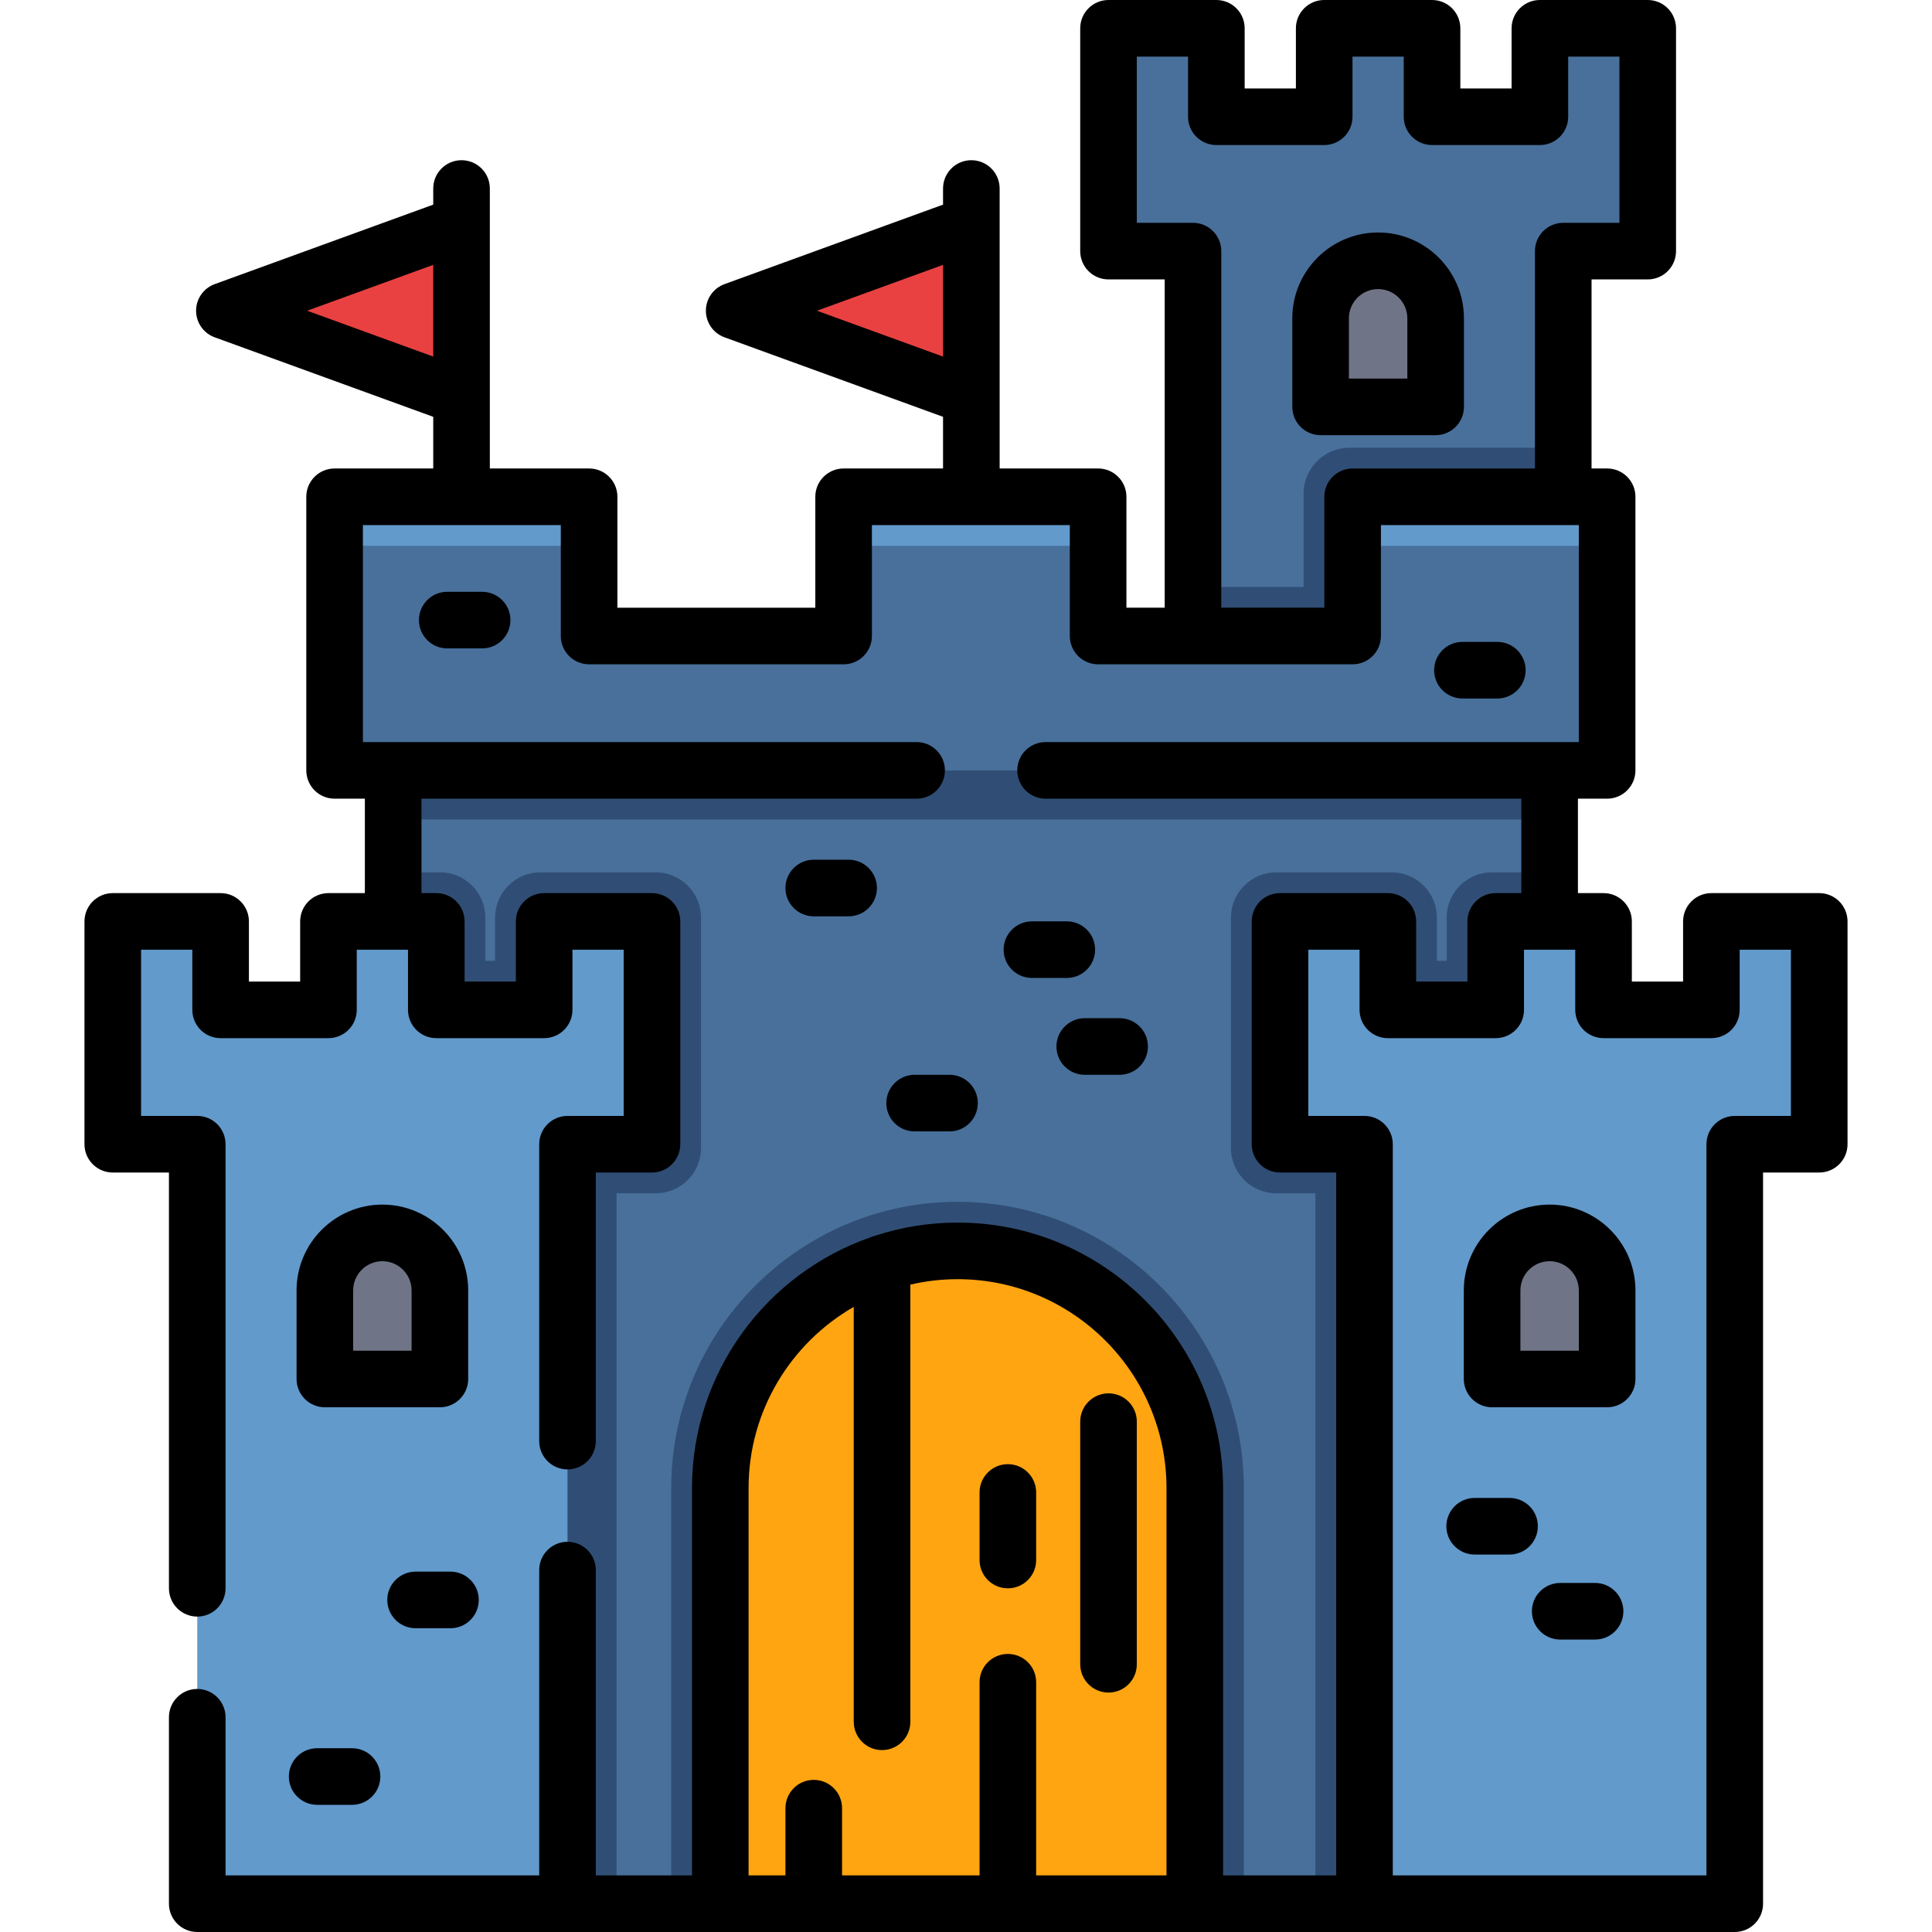
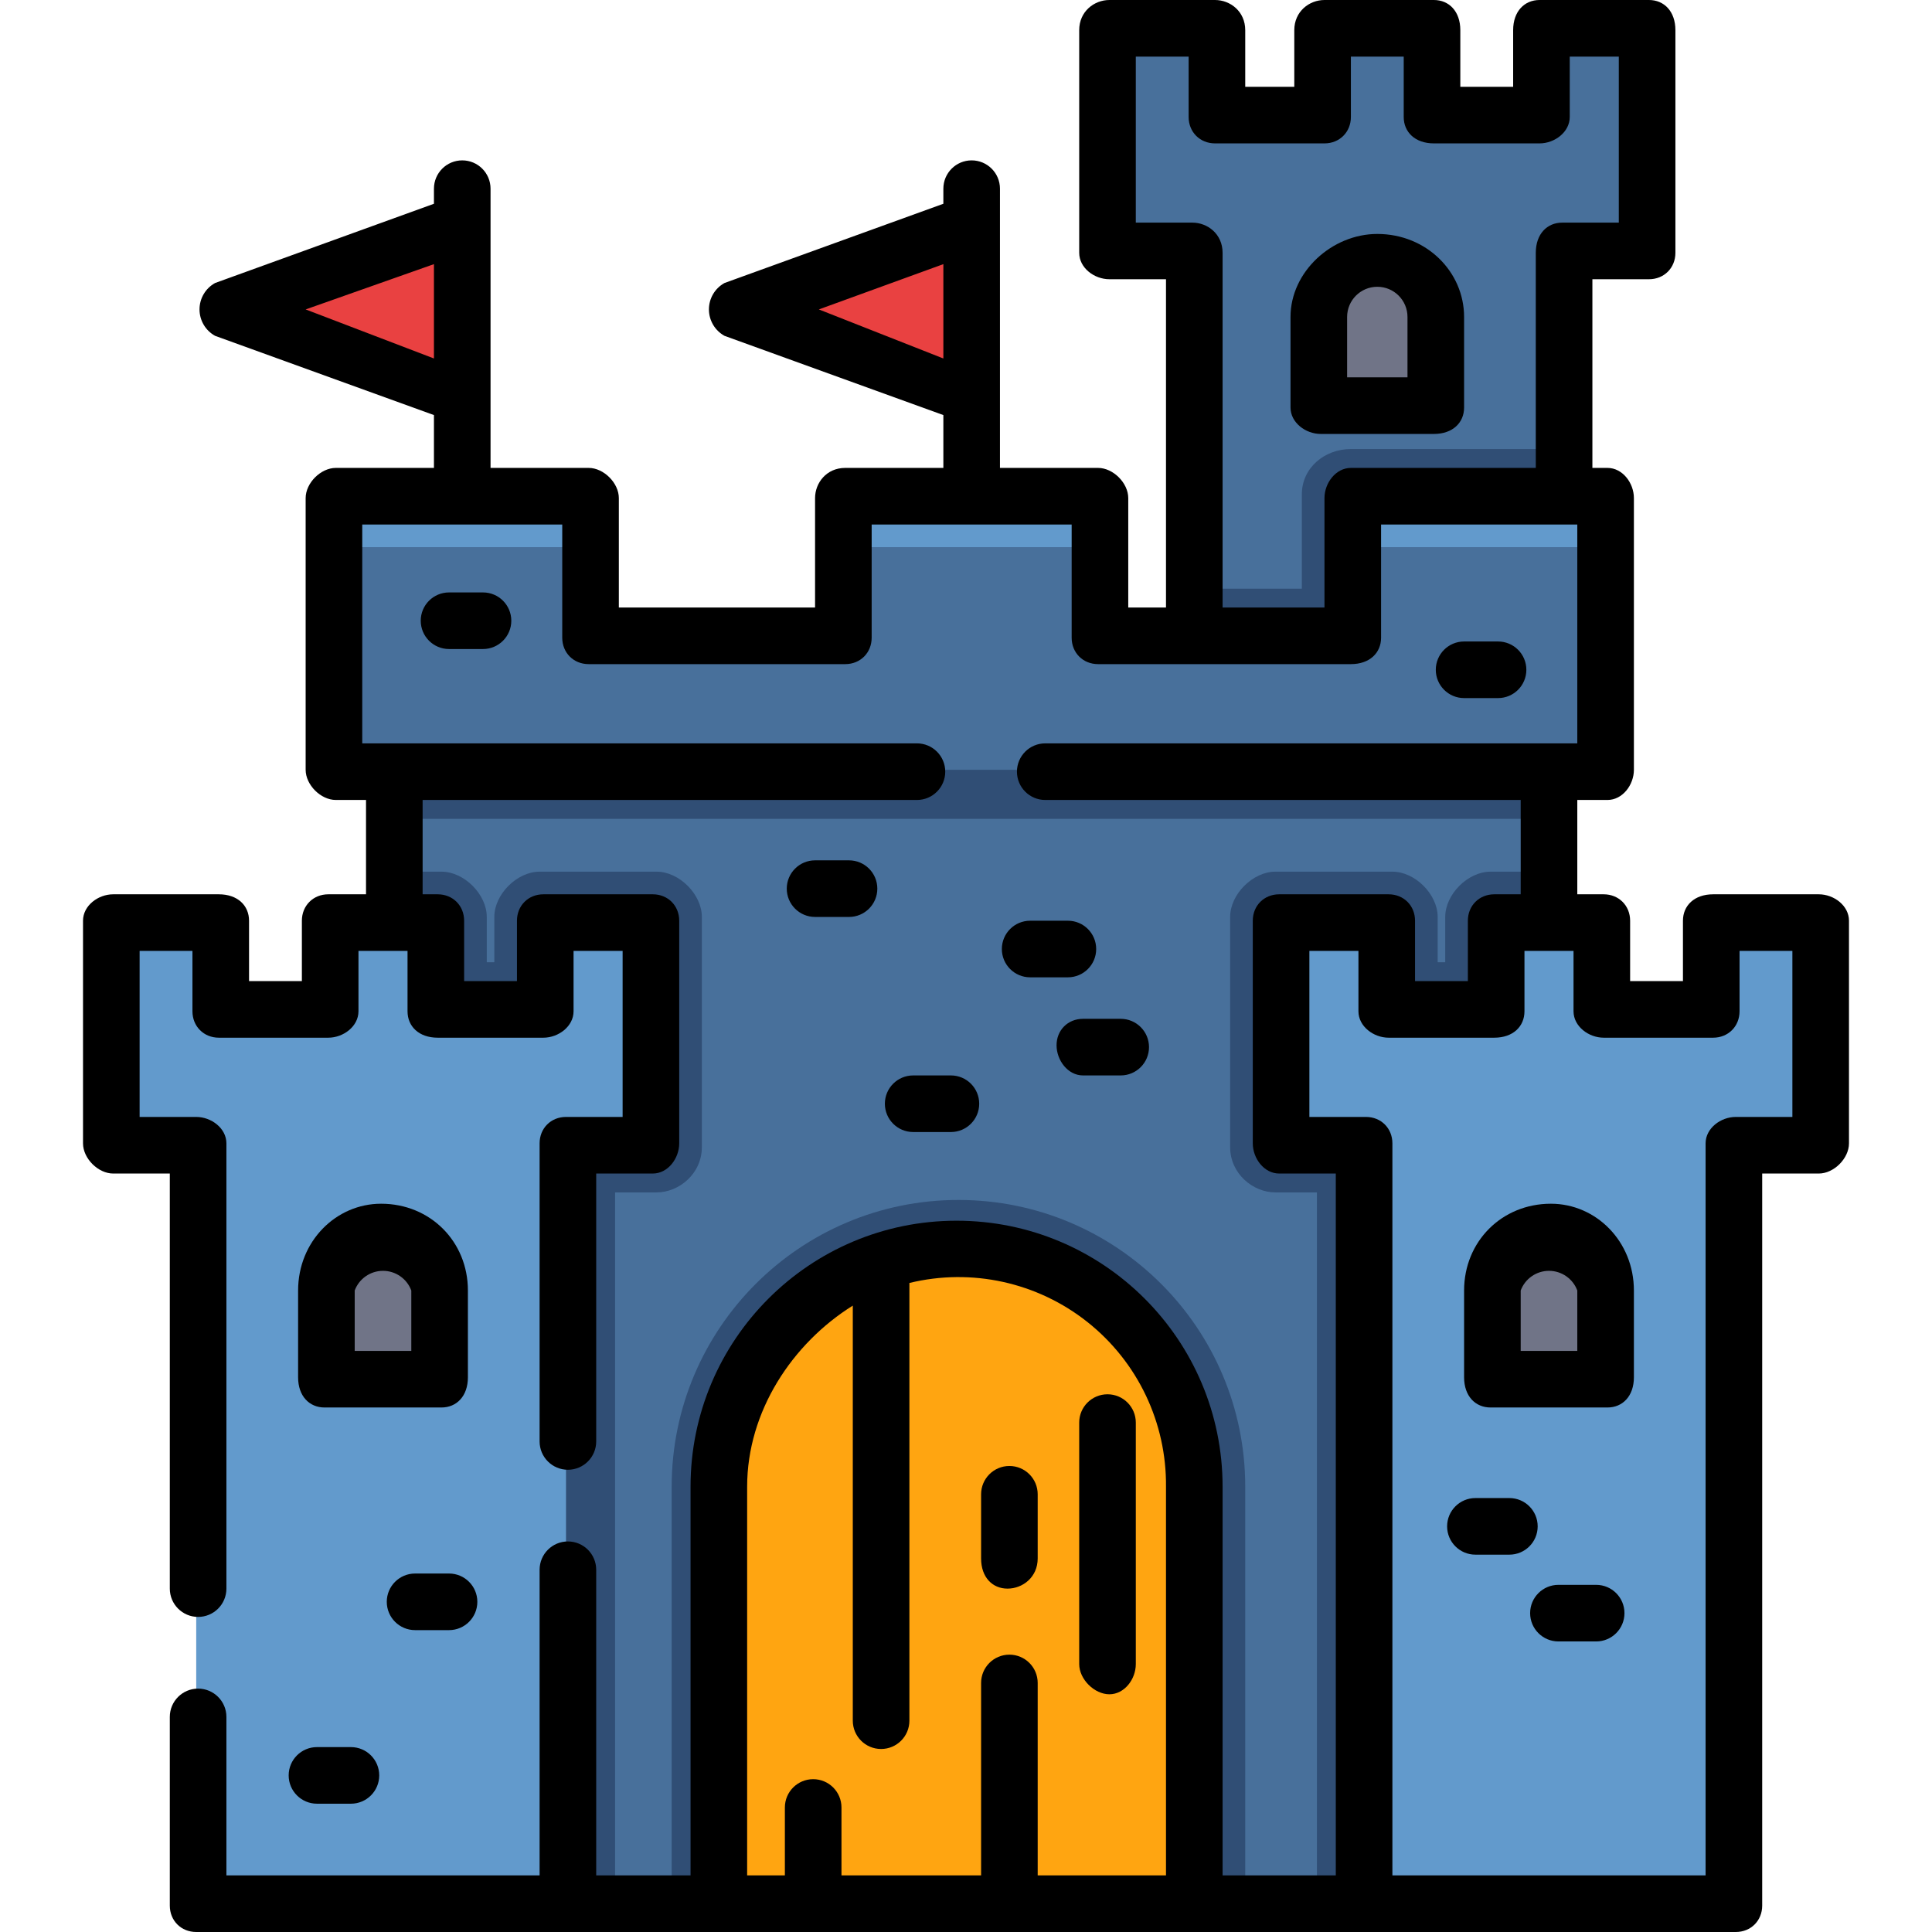
- <svg xmlns="http://www.w3.org/2000/svg" version="1.1" id="Layer_1" x="0px" y="0px" viewBox="0 0 512 512" style="enable-background:new 0 0 24 24;" xml:space="preserve" width="24" height="24">
-   <g id="XMLID_457_">
-     <g id="XMLID_3287_">
-       <g id="XMLID_1374_">
-         <g id="XMLID_4340_">
-           <g id="XMLID_3670_">
-             <g id="XMLID_3671_">
-               <polygon id="XMLID_3672_" style="fill:#48709B;" points="436.66,7.5 436.66,66.55 414.28,66.55 414.28,177.61 316.16,177.61         316.16,66.55 293.77,66.55 293.77,7.5 322.35,7.5 322.35,30.94 350.93,30.94 350.93,7.5 379.51,7.5 379.51,30.94         408.09,30.94 408.09,7.5       " />
-             </g>
-           </g>
-         </g>
-         <path id="XMLID_3035_" style="fill:#304E75;" d="M414.28,118.65v58.96h-98.12v-22.06h29.3v-24.705     c0-6.735,5.46-12.195,12.195-12.195H414.28z" />
-         <g id="XMLID_2622_">
-           <path id="XMLID_2624_" style="fill:#707487;" d="M380.459,107.825h-30.485V84.355c0-8.418,6.824-15.242,15.242-15.242h0      c8.418,0,15.242,6.824,15.242,15.242V107.825z" />
-         </g>
-         <g id="XMLID_4254_">
-           <rect id="XMLID_3050_" x="104.19" y="184.47" style="fill:#48709B;" width="306.48" height="320.03" />
-           <path id="XMLID_3038_" style="fill:#304E75;" d="M185.78,243.18v61.05c0,6.63-5.37,12-12,12H163.4V504.5h-59.21V231.18h12.43      c6.63,0,12,5.38,12,12v11.44h2.58v-11.44c0-6.62,5.38-12,12-12h30.58C180.41,231.18,185.78,236.56,185.78,243.18z" />
-           <path id="XMLID_3032_" style="fill:#304E75;" d="M410.67,231.18V504.5H348.6V316.23h-10.38c-6.63,0-12-5.37-12-12v-61.05      c0-6.62,5.37-12,12-12h30.58c6.62,0,12,5.38,12,12v11.44h2.58v-11.44c0-6.62,5.37-12,12-12H410.67z" />
-           <rect id="XMLID_2221_" x="104.19" y="184.47" style="fill:#304E75;" width="306.48" height="32.69" />
-           <path id="XMLID_3034_" style="fill:#304E75;" d="M329.63,394.37V504.5H177.88V394.37c0-41.84,34.04-75.88,75.88-75.88      C295.59,318.49,329.63,352.53,329.63,394.37z" />
-           <path id="XMLID_3890_" style="fill:#FFA511;" d="M316.631,504.5H190.883V394.369c0-34.725,28.15-62.874,62.874-62.874h0      c34.725,0,62.874,28.15,62.874,62.874V504.5z" />
-           <g id="XMLID_2523_">
-             <polygon id="XMLID_3252_" style="fill:#629ACC;" points="144.203,267.622 115.624,267.622 115.624,244.185 87.044,244.185        87.044,267.622 58.465,267.622 58.465,244.185 29.886,244.185 29.886,303.233 52.273,303.233 52.273,504.5 150.395,504.5        150.395,303.233 172.782,303.233 172.782,244.185 144.203,244.185      " />
-             <polygon id="XMLID_3346_" style="fill:#629ACC;" points="482.114,244.185 453.535,244.185 453.535,267.622 424.956,267.622        424.956,244.185 396.376,244.185 396.376,267.622 367.797,267.622 367.797,244.185 339.218,244.185 339.218,303.233        361.605,303.233 361.605,504.5 459.727,504.5 459.727,303.233 482.114,303.233      " />
-           </g>
-           <g id="XMLID_3800_">
-             <path id="XMLID_3659_" style="fill:#707487;" d="M425.908,365.443h-30.485v-23.469c0-8.418,6.824-15.242,15.242-15.242h0       c8.418,0,15.242,6.824,15.242,15.242V365.443z" />
-           </g>
-           <g id="XMLID_3818_">
-             <path id="XMLID_3820_" style="fill:#707487;" d="M116.576,365.443H86.092v-23.469c0-8.418,6.824-15.242,15.242-15.242h0       c8.418,0,15.242,6.824,15.242,15.242V365.443z" />
-           </g>
-           <polygon id="XMLID_4223_" style="fill:#48709B;" points="425.908,204.158 425.908,131.652 358.461,131.652 358.461,168.547       291.014,168.547 291.014,131.652 223.567,131.652 223.567,168.547 156.12,168.547 156.12,131.652 88.672,131.652       88.672,204.158     " />
-           <rect id="XMLID_2940_" x="358.46" y="131.65" style="fill:#629ACC;" width="67.45" height="13" />
-           <rect id="XMLID_2889_" x="223.57" y="131.65" style="fill:#629ACC;" width="67.44" height="13" />
-           <rect id="XMLID_2898_" x="88.67" y="131.65" style="fill:#629ACC;" width="67.45" height="13" />
-         </g>
-         <g id="XMLID_2620_">
-           <polygon id="XMLID_461_" style="fill:#E94141;" points="122.312,105.208 122.312,59.482 59.464,82.345     " />
-         </g>
-         <g id="XMLID_2565_">
-           <polygon id="XMLID_2568_" style="fill:#E94141;" points="257.416,105.208 257.416,59.482 194.568,82.345     " />
-         </g>
-       </g>
-     </g>
-     <g id="XMLID_458_">
-       <path id="XMLID_459_" d="M365.216,61.613c-12.54,0-22.742,10.202-22.742,22.742v23.47c0,4.143,3.357,7.5,7.5,7.5h30.485    c4.143,0,7.5-3.357,7.5-7.5v-23.47C387.959,71.815,377.757,61.613,365.216,61.613z M372.959,100.325h-15.485v-15.97    c0-4.27,3.473-7.742,7.742-7.742s7.743,3.473,7.743,7.742V100.325z" />
-       <path id="XMLID_463_" d="M482.114,236.685h-28.579c-4.143,0-7.5,3.357-7.5,7.5v15.938h-13.579v-15.938c0-4.143-3.357-7.5-7.5-7.5    h-6.79v-25.026h7.742c4.143,0,7.5-3.357,7.5-7.5v-72.507c0-4.143-3.357-7.5-7.5-7.5h-4.131V74.048h14.888    c4.143,0,7.5-3.357,7.5-7.5V7.5c0-4.143-3.357-7.5-7.5-7.5h-28.58c-4.143,0-7.5,3.357-7.5,7.5v15.938h-13.579V7.5    c0-4.143-3.357-7.5-7.5-7.5h-28.579c-4.143,0-7.5,3.357-7.5,7.5v15.938h-13.579V7.5c0-4.143-3.357-7.5-7.5-7.5h-28.58    c-4.143,0-7.5,3.357-7.5,7.5v59.048c0,4.143,3.357,7.5,7.5,7.5h14.888v86.999h-10.142v-29.396c0-4.143-3.357-7.5-7.5-7.5h-26.098    V49.955c0-4.143-3.357-7.5-7.5-7.5c-4.142,0-7.5,3.357-7.5,7.5v4.274l-57.913,21.068c-2.963,1.078-4.936,3.895-4.936,7.048    s1.973,5.97,4.936,7.048l57.913,21.068v13.691h-26.349c-4.142,0-7.5,3.357-7.5,7.5v29.396H163.62v-29.396    c0-4.143-3.358-7.5-7.5-7.5h-26.308V49.955c0-4.143-3.358-7.5-7.5-7.5s-7.5,3.357-7.5,7.5v4.274L56.9,75.297    c-2.963,1.078-4.936,3.895-4.936,7.048s1.973,5.97,4.936,7.048l57.912,21.068v13.691h-26.14c-4.142,0-7.5,3.357-7.5,7.5v72.507    c0,4.143,3.358,7.5,7.5,7.5h8.02v25.026h-9.647c-4.142,0-7.5,3.357-7.5,7.5v15.938h-13.58v-15.938c0-4.143-3.358-7.5-7.5-7.5    H29.886c-4.142,0-7.5,3.357-7.5,7.5v59.048c0,4.143,3.358,7.5,7.5,7.5h14.887v110.179c0,4.143,3.358,7.5,7.5,7.5    s7.5-3.357,7.5-7.5V303.232c0-4.143-3.358-7.5-7.5-7.5H37.386v-44.048h13.579v15.938c0,4.143,3.358,7.5,7.5,7.5h28.58    c4.142,0,7.5-3.357,7.5-7.5v-15.938h13.579v15.938c0,4.143,3.358,7.5,7.5,7.5h28.58c4.142,0,7.5-3.357,7.5-7.5v-15.938h13.579    v44.048h-14.887c-4.142,0-7.5,3.357-7.5,7.5v78.679c0,4.143,3.358,7.5,7.5,7.5s7.5-3.357,7.5-7.5v-71.179h14.887    c4.142,0,7.5-3.357,7.5-7.5v-59.048c0-4.143-3.358-7.5-7.5-7.5h-28.579c-4.142,0-7.5,3.357-7.5,7.5v15.938h-13.58v-15.938    c0-4.143-3.358-7.5-7.5-7.5h-3.932v-25.026h131.219c4.142,0,7.5-3.357,7.5-7.5s-3.358-7.5-7.5-7.5H96.172v-57.507h52.447v29.396    c0,4.143,3.358,7.5,7.5,7.5h67.447c4.142,0,7.5-3.357,7.5-7.5v-29.396h52.447v29.396c0,4.143,3.357,7.5,7.5,7.5h67.447    c4.143,0,7.5-3.357,7.5-7.5v-29.396h52.447v57.507H277.089c-4.143,0-7.5,3.357-7.5,7.5s3.357,7.5,7.5,7.5h126.077v25.026h-6.79    c-4.143,0-7.5,3.357-7.5,7.5v15.938h-13.579v-15.938c0-4.143-3.357-7.5-7.5-7.5h-28.579c-4.143,0-7.5,3.357-7.5,7.5v59.048    c0,4.143,3.357,7.5,7.5,7.5h14.887V497h-29.973V394.369c0-38.805-31.57-70.375-70.375-70.375c-7.627,0-14.967,1.236-21.85,3.49    c-0.402,0.102-0.793,0.231-1.166,0.396c-27.532,9.559-47.358,35.745-47.358,66.49V497h-25.487v-80.911c0-4.143-3.358-7.5-7.5-7.5    s-7.5,3.357-7.5,7.5V497h-38.703H59.773v-41.911c0-4.143-3.358-7.5-7.5-7.5s-7.5,3.357-7.5,7.5V504.5c0,4.143,3.358,7.5,7.5,7.5    h407.455c4.143,0,7.5-3.357,7.5-7.5V310.732h14.887c4.143,0,7.5-3.357,7.5-7.5v-59.048    C489.614,240.042,486.257,236.685,482.114,236.685z M216.506,82.345l33.41-12.154v24.309L216.506,82.345z M81.402,82.345    l33.41-12.154v24.309L81.402,82.345z M358.461,124.151c-4.143,0-7.5,3.357-7.5,7.5v29.396h-27.306V66.548    c0-4.143-3.357-7.5-7.5-7.5h-14.888V15h13.58v15.938c0,4.143,3.357,7.5,7.5,7.5h28.579c4.143,0,7.5-3.357,7.5-7.5V15h13.579    v15.938c0,4.143,3.357,7.5,7.5,7.5h28.579c4.143,0,7.5-3.357,7.5-7.5V15h13.58v44.048h-14.888c-4.143,0-7.5,3.357-7.5,7.5v57.604    H358.461z M198.382,394.369c0-20.526,11.235-38.466,27.869-48.03v109.952c0,4.143,3.358,7.5,7.5,7.5s7.5-3.357,7.5-7.5V340.436    c4.022-0.932,8.204-1.442,12.505-1.442c30.534,0,55.375,24.841,55.375,55.375V497h-34.538v-51.188c0-4.143-3.357-7.5-7.5-7.5    s-7.5,3.357-7.5,7.5V497h-36.442v-17.815c0-4.143-3.358-7.5-7.5-7.5s-7.5,3.357-7.5,7.5V497h-9.769V394.369z M474.614,295.732    h-14.887c-4.143,0-7.5,3.357-7.5,7.5V497h-41.562h-41.562V303.232c0-4.143-3.357-7.5-7.5-7.5h-14.887v-44.048h13.579v15.938    c0,4.143,3.357,7.5,7.5,7.5h28.579c4.143,0,7.5-3.357,7.5-7.5v-15.938h13.58v15.938c0,4.143,3.357,7.5,7.5,7.5h28.579    c4.143,0,7.5-3.357,7.5-7.5v-15.938h13.579V295.732z" />
-       <path id="XMLID_470_" d="M410.666,319.231c-12.54,0-22.742,10.202-22.742,22.742v23.47c0,4.143,3.357,7.5,7.5,7.5h30.484    c4.143,0,7.5-3.357,7.5-7.5v-23.47C433.408,329.434,423.206,319.231,410.666,319.231z M418.408,357.943h-15.484v-15.97    c0-4.27,3.473-7.742,7.742-7.742s7.742,3.473,7.742,7.742V357.943z" />
-       <path id="XMLID_473_" d="M101.334,319.231c-12.54,0-22.742,10.202-22.742,22.742v23.47c0,4.143,3.358,7.5,7.5,7.5h30.484    c4.142,0,7.5-3.357,7.5-7.5v-23.47C124.076,329.434,113.874,319.231,101.334,319.231z M109.076,357.943H93.592v-15.97    c0-4.27,3.473-7.742,7.742-7.742s7.742,3.473,7.742,7.742V357.943z" />
-       <path id="XMLID_476_" d="M267.094,420.922c4.143,0,7.5-3.357,7.5-7.5v-17.903c0-4.143-3.357-7.5-7.5-7.5s-7.5,3.357-7.5,7.5    v17.903C259.594,417.564,262.951,420.922,267.094,420.922z" />
-       <path id="XMLID_477_" d="M293.768,448.549c4.143,0,7.5-3.357,7.5-7.5v-64.298c0-4.143-3.357-7.5-7.5-7.5s-7.5,3.357-7.5,7.5    v64.298C286.268,445.191,289.625,448.549,293.768,448.549z" />
-       <path id="XMLID_478_" d="M400.045,396.97h-9.243c-4.143,0-7.5,3.357-7.5,7.5s3.357,7.5,7.5,7.5h9.243c4.143,0,7.5-3.357,7.5-7.5    S404.188,396.97,400.045,396.97z" />
-       <path id="XMLID_480_" d="M422.712,419.5h-9.243c-4.143,0-7.5,3.357-7.5,7.5s3.357,7.5,7.5,7.5h9.243c4.143,0,7.5-3.357,7.5-7.5    S426.854,419.5,422.712,419.5z" />
-       <path id="XMLID_481_" d="M279.969,277.333c0,4.143,3.357,7.5,7.5,7.5h9.243c4.143,0,7.5-3.357,7.5-7.5s-3.357-7.5-7.5-7.5h-9.243    C283.326,269.833,279.969,273.19,279.969,277.333z" />
-       <path id="XMLID_482_" d="M282.712,244.167h-9.243c-4.143,0-7.5,3.357-7.5,7.5s3.357,7.5,7.5,7.5h9.243c4.143,0,7.5-3.357,7.5-7.5    S286.854,244.167,282.712,244.167z" />
-       <path id="XMLID_483_" d="M110.135,416.5c-4.142,0-7.5,3.357-7.5,7.5s3.358,7.5,7.5,7.5h9.243c4.142,0,7.5-3.357,7.5-7.5    s-3.358-7.5-7.5-7.5H110.135z" />
-       <path id="XMLID_484_" d="M84.051,478.297h9.243c4.142,0,7.5-3.357,7.5-7.5s-3.358-7.5-7.5-7.5h-9.243c-4.142,0-7.5,3.357-7.5,7.5    S79.909,478.297,84.051,478.297z" />
-       <path id="XMLID_486_" d="M251.627,299.833c4.142,0,7.5-3.357,7.5-7.5s-3.357-7.5-7.5-7.5h-9.243c-4.142,0-7.5,3.357-7.5,7.5    s3.358,7.5,7.5,7.5H251.627z" />
-       <path id="XMLID_487_" d="M224.895,242.833c4.142,0,7.5-3.357,7.5-7.5s-3.358-7.5-7.5-7.5h-9.243c-4.142,0-7.5,3.357-7.5,7.5    s3.358,7.5,7.5,7.5H224.895z" />
-       <path id="XMLID_488_" d="M396.807,185.109c4.143,0,7.5-3.357,7.5-7.5s-3.357-7.5-7.5-7.5h-9.243c-4.143,0-7.5,3.357-7.5,7.5    s3.357,7.5,7.5,7.5H396.807z" />
-       <path id="XMLID_489_" d="M118.526,156.833c-4.142,0-7.5,3.357-7.5,7.5s3.358,7.5,7.5,7.5h9.243c4.142,0,7.5-3.357,7.5-7.5    s-3.358-7.5-7.5-7.5H118.526z" />
-     </g>
-   </g>
+ <svg xmlns="http://www.w3.org/2000/svg" width="24" height="24" viewBox="0 0 512 512">
+   <defs />
+   <path fill="#48709b" d="M437 8v59h-23v111h-98V67h-22V8h28v23h29V8h29v23h28V8z" />
+   <path fill="#304e75" d="M414 119v59h-98v-22h29v-25c0-7 6-12 13-12h56z" />
+   <path fill="#707487" d="M380 108h-30V84a15 15 0 1130 0v24z" />
+   <path fill="#48709b" d="M104 184h307v321H104z" />
+   <path fill="#304e75" d="M186 243v61c0 7-6 12-12 12h-11v189h-59V231h13c6 0 12 6 12 12v12h2v-12c0-6 6-12 12-12h31c6 0 12 6 12 12zm225-12v274h-62V316h-11c-6 0-12-5-12-12v-61c0-6 6-12 12-12h31c6 0 12 6 12 12v12h2v-12c0-6 6-12 12-12h16zm-307-47h307v33H104z" />
+   <path fill="#304e75" d="M330 394v111H178V394a76 76 0 01152 0z" />
+   <path fill="#ffa511" d="M317 505H191V394a63 63 0 11126 0v111z" />
+   <path fill="#629acc" d="M144 268h-28v-24H87v24H58v-24H30v59h22v202h98V303h23v-59h-29zm338-24h-28v24h-29v-24h-29v24h-28v-24h-29v59h23v202h98V303h22z" />
+   <path fill="#707487" d="M426 365h-31v-23a15 15 0 1131 0v23zm-309 0H86v-23a15 15 0 1131 0v23z" />
+   <path fill="#48709b" d="M426 204v-72h-68v37h-67v-37h-67v37h-68v-37H89v72z" />
+   <path fill="#629acc" d="M358 132h68v13h-68zm-134 0h67v13h-67zm-135 0h67v13H89z" />
+   <path fill="#e94141" d="M122 105V59L59 82zM257 105V59l-62 23z" />
+   <path d="M365 62c-12 0-23 10-23 22v24c0 4 4 7 8 7h30c5 0 8-3 8-7V84c0-12-10-22-23-22zm8 38h-16V84a8 8 0 0116 0v16z" />
+   <path d="M482 237h-28c-5 0-8 3-8 7v16h-14v-16c0-4-3-7-7-7h-7v-25h8c4 0 7-4 7-8v-72c0-4-3-8-7-8h-4V74h15c4 0 7-3 7-7V8c0-5-3-8-7-8h-29c-4 0-7 3-7 8v15h-14V8c0-5-3-8-7-8h-29c-4 0-8 3-8 8v15h-13V8c0-5-4-8-8-8h-28c-4 0-8 3-8 8v59c0 4 4 7 8 7h15v87h-10v-29c0-4-4-8-8-8h-26V50a7 7 0 10-15 0v4l-58 21a8 8 0 000 14l58 21v14h-26c-5 0-8 4-8 8v29h-52v-29c0-4-4-8-8-8h-26V50a7 7 0 10-15 0v4L57 75a8 8 0 000 14l58 21v14H89c-4 0-8 4-8 8v72c0 4 4 8 8 8h8v25H87c-4 0-7 3-7 7v16H66v-16c0-4-3-7-8-7H30c-4 0-8 3-8 7v59c0 4 4 8 8 8h15v110a7 7 0 1015 0V303c0-4-4-7-8-7H37v-44h14v16c0 4 3 7 7 7h29c4 0 8-3 8-7v-16h13v16c0 4 3 7 8 7h28c4 0 8-3 8-7v-16h13v44h-15c-4 0-7 3-7 7v79a7 7 0 1015 0v-71h15c4 0 7-4 7-8v-59c0-4-3-7-7-7h-29c-4 0-7 3-7 7v16h-14v-16c0-4-3-7-7-7h-4v-25h131a7 7 0 100-15H96v-58h53v30c0 4 3 7 7 7h68c4 0 7-3 7-7v-30h53v30c0 4 3 7 7 7h67c5 0 8-3 8-7v-30h52v58H277a7 7 0 100 15h126v25h-7c-4 0-7 3-7 7v16h-14v-16c0-4-3-7-7-7h-29c-4 0-7 3-7 7v59c0 4 3 8 7 8h15v186h-30V394a70 70 0 00-141 0v103h-25v-81a7 7 0 10-15 0v81H60v-42a7 7 0 10-15 0v50c0 4 3 7 7 7h408c4 0 7-3 7-7V311h15c4 0 8-4 8-8v-59c0-4-4-7-8-7zM217 82l33-12v25l-33-13zM81 82l34-12v25L81 82zm277 42c-4 0-7 4-7 8v29h-27V67c0-5-4-8-8-8h-15V15h14v16c0 4 3 7 7 7h29c4 0 7-3 7-7V15h14v16c0 4 3 7 8 7h28c4 0 8-3 8-7V15h13v44h-15c-4 0-7 3-7 8v57h-49zM198 394c0-20 12-38 28-48v110a7 7 0 1015 0V340a55 55 0 0168 54v103h-34v-51a7 7 0 10-15 0v51h-37v-18a7 7 0 10-15 0v18h-10V394zm277-98h-15c-4 0-8 3-8 7v194h-83V303c0-4-3-7-7-7h-15v-44h13v16c0 4 4 7 8 7h28c5 0 8-3 8-7v-16h13v16c0 4 4 7 8 7h29c4 0 7-3 7-7v-16h14v44z" />
+   <path d="M411 319c-13 0-23 10-23 23v23c0 5 3 8 7 8h31c4 0 7-3 7-8v-23c0-13-10-23-22-23zm7 39h-15v-16a8 8 0 0115 0v16zm-317-39c-12 0-22 10-22 23v23c0 5 3 8 7 8h31c4 0 7-3 7-8v-23c0-13-10-23-23-23zm8 39H94v-16a8 8 0 0115 0v16zm158 63c4 0 8-3 8-8v-17a7 7 0 10-15 0v17c0 5 3 8 7 8zm27 28c4 0 7-4 7-8v-64a7 7 0 10-15 0v64c0 4 4 8 8 8zm106-52h-9a7 7 0 100 15h9a7 7 0 100-15zm23 23h-10a7 7 0 100 15h10a7 7 0 100-15zM280 277c0 4 3 8 7 8h10a7 7 0 100-15h-10c-4 0-7 3-7 7zm3-33h-10a7 7 0 100 15h10a7 7 0 100-15zM110 417a7 7 0 100 15h9a7 7 0 100-15h-9zm-26 61h9a7 7 0 100-15h-9a7 7 0 100 15zm168-178a7 7 0 100-15h-10a7 7 0 100 15h10zm-27-57a7 7 0 100-15h-9a7 7 0 100 15h9zm172-58a7 7 0 100-15h-9a7 7 0 100 15h9zm-278-28a7 7 0 100 15h9a7 7 0 100-15h-9z" />
</svg>
